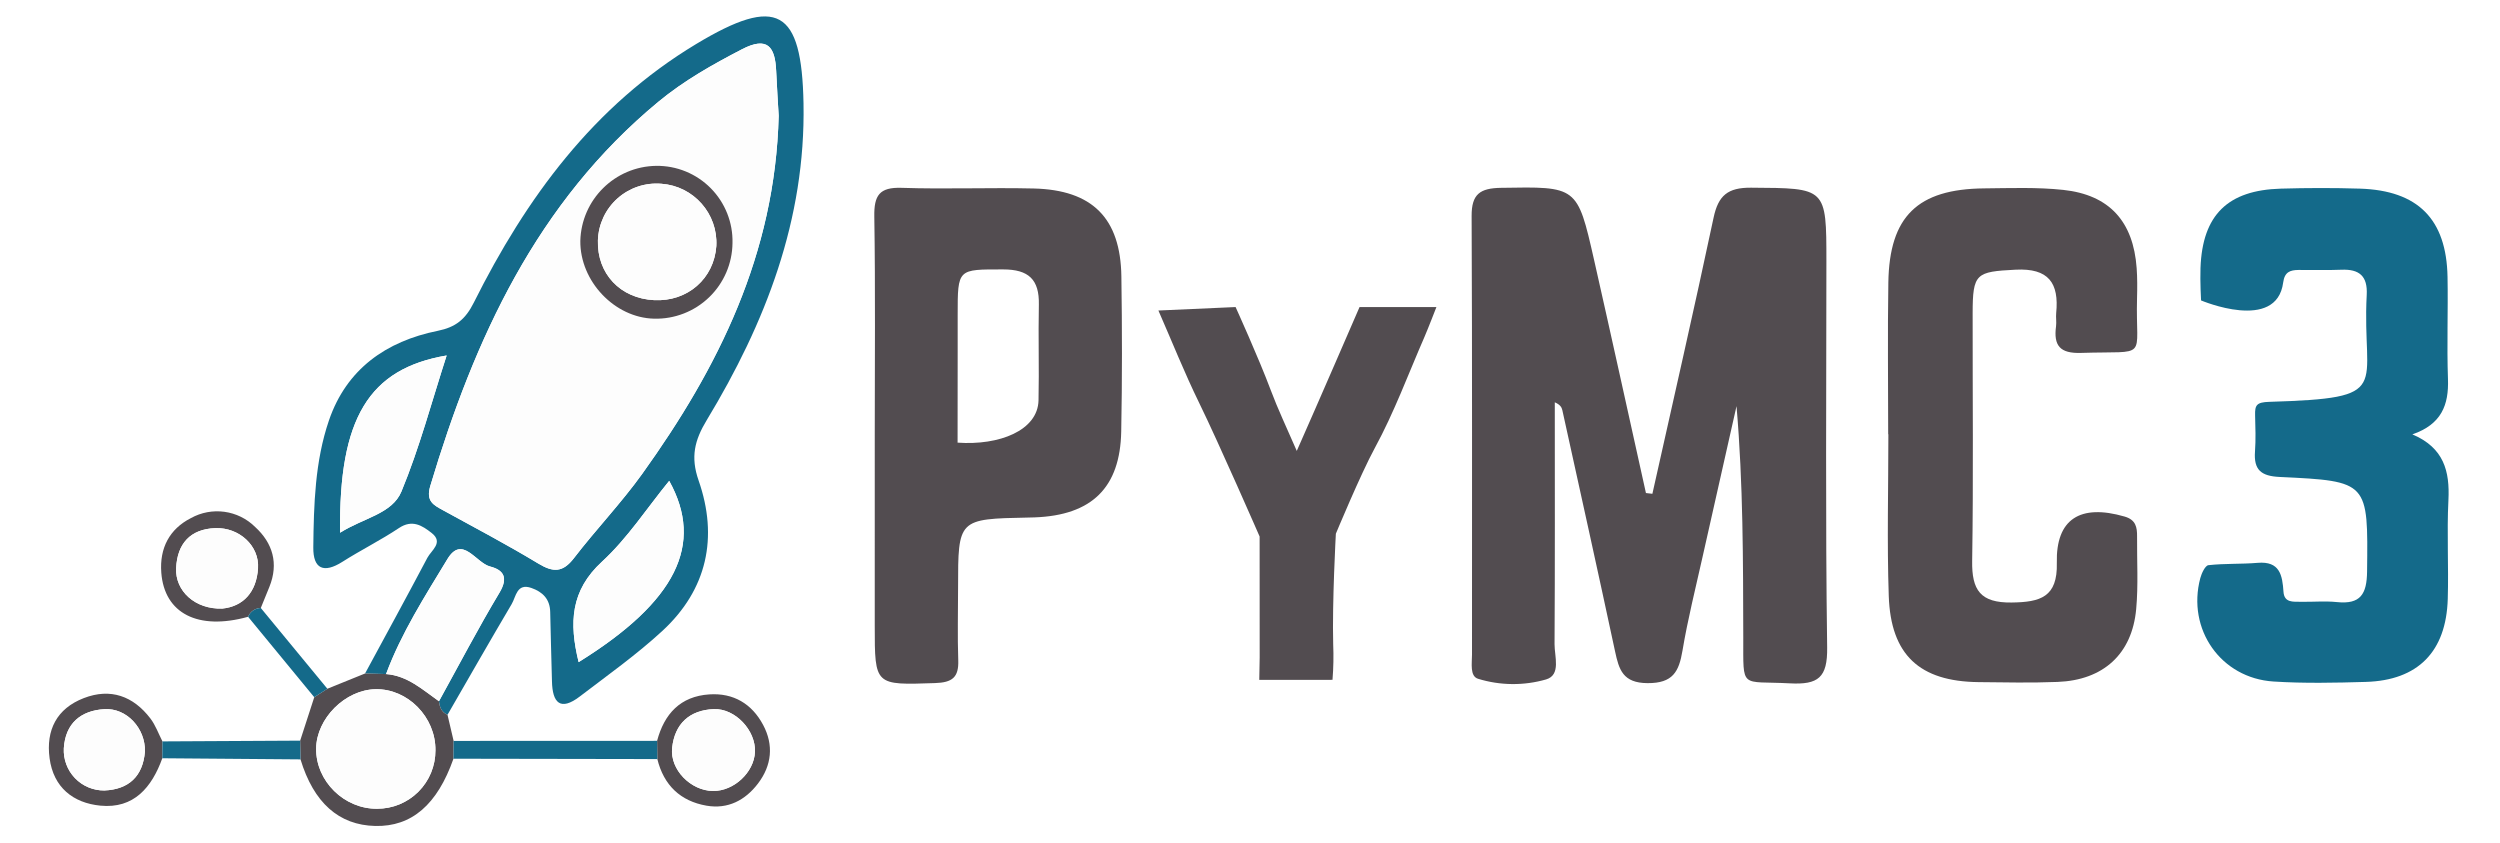
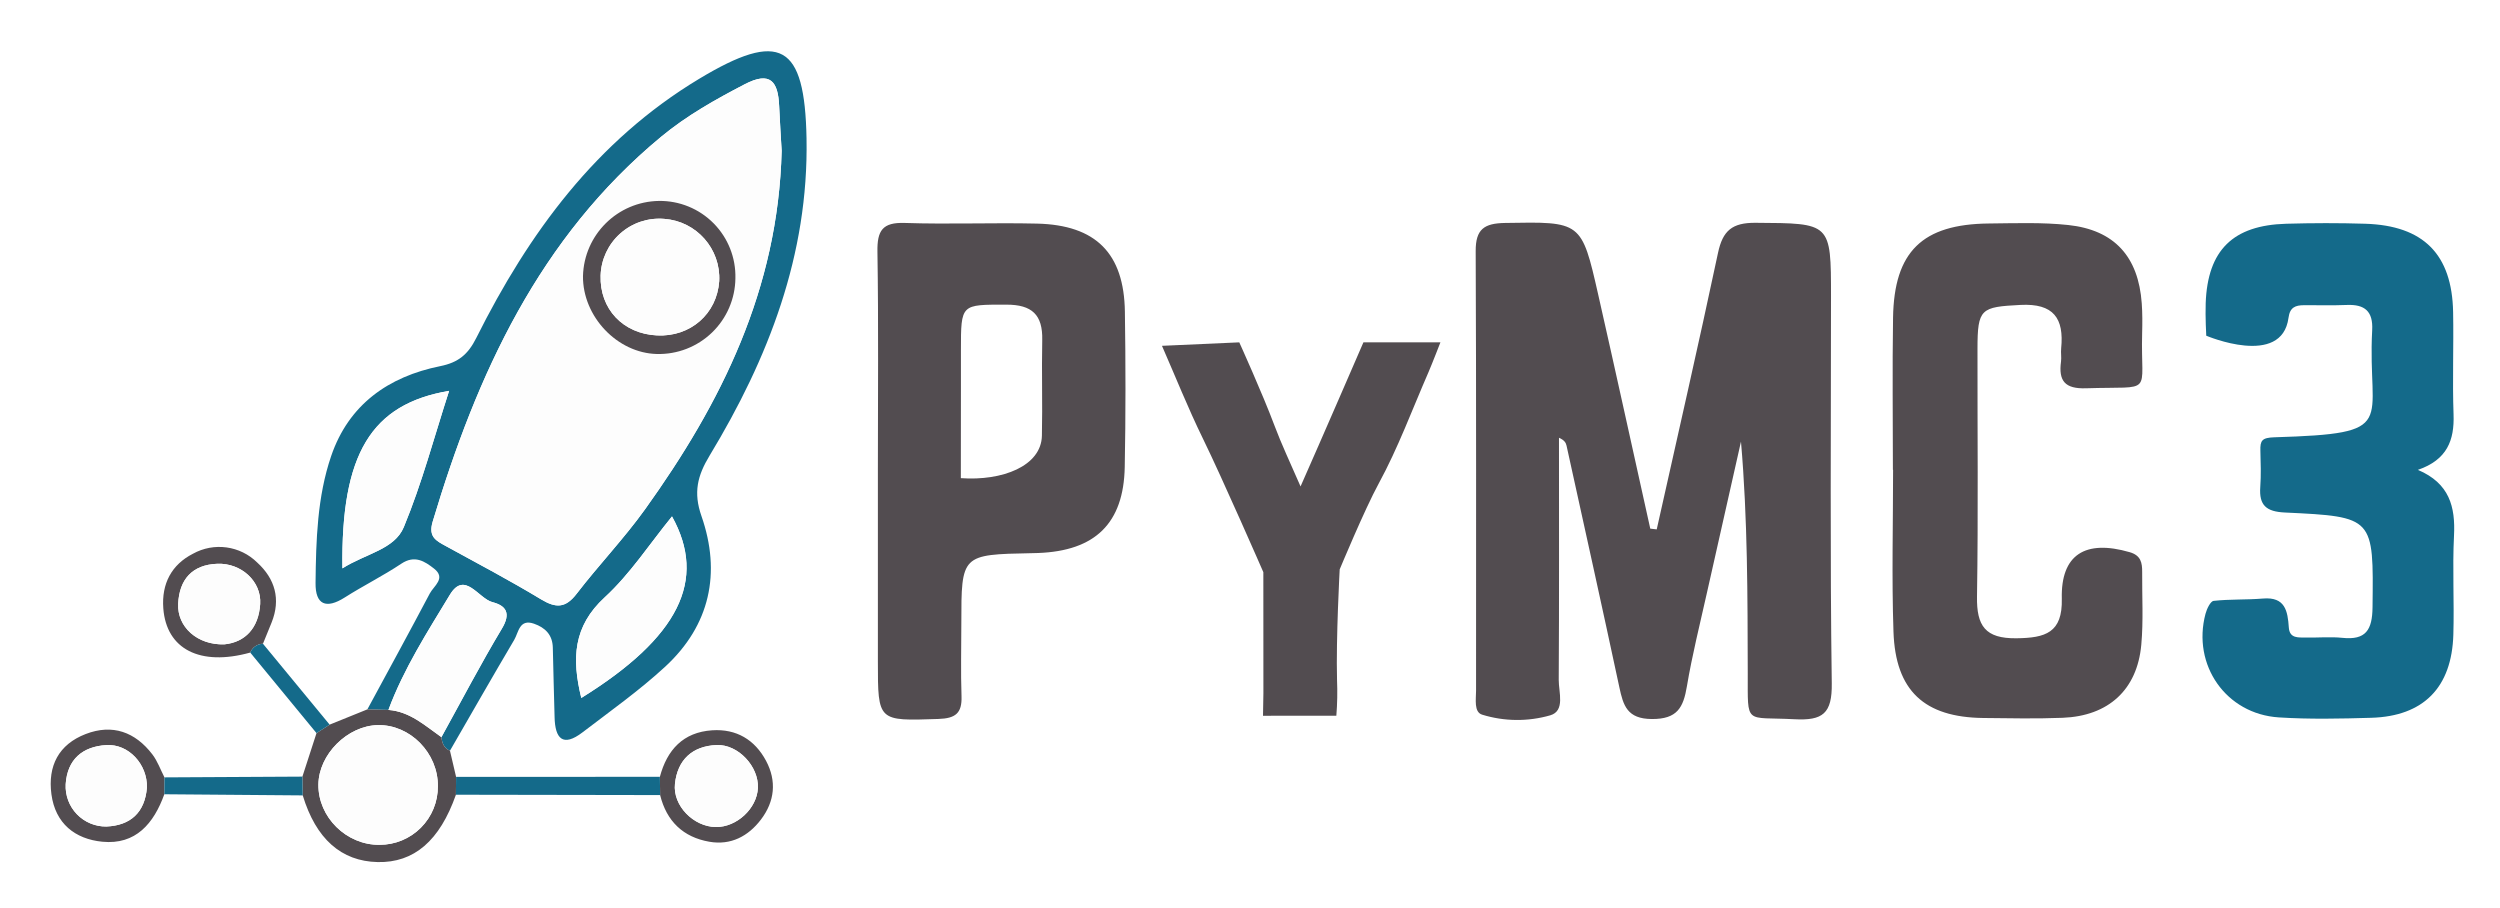
- <svg xmlns="http://www.w3.org/2000/svg" id="Layer_1" data-name="Layer 1" viewBox="-9.332 -1.53 666.64 224.64">
+ <svg xmlns="http://www.w3.org/2000/svg" viewBox="-9.80 -10.80 665.60 241.60">
  <defs>
-     <style>.cls-1{fill:#524c50;}.cls-2{fill:#146a8a;}.cls-3{fill:#fdfdfd;}</style>
+     <style>.cls-1{fill:#524c50}.cls-2{fill:#146a8a}.cls-3{fill:#fdfdfd}</style>
  </defs>
-   <path class="cls-1" d="M431.287,130.143c5.474-24.532,11.097-49.032,16.316-73.619,1.26-5.935,3.775-8.048,9.996-8.005,20.087.139,20.089-.122,20.089,19.704,0,34.304-.275,68.611.203,102.908.112,8.057-2.397,9.961-9.95,9.558-13.327-.711-12.383,1.781-12.419-12.189-.052-20.489-.013-40.977-1.802-61.732q-4.539,20.136-9.07,40.274c-1.849,8.283-3.928,16.531-5.331,24.891-.947,5.643-2.559,8.739-9.323,8.699-6.588-.038-7.617-3.581-8.668-8.494-4.589-21.453-9.34-42.872-14.055-64.299-.167-.759-.573-1.466-2.01-2.092,0,21.483.063,42.967-.067,64.45-.02,3.298,1.772,8.266-2.252,9.446a31.748,31.748,0,0,1-18.141-.172c-2.237-.694-1.616-4.109-1.617-6.421-.013-38.995.075-77.99-.101-116.984-.027-5.879,2.274-7.414,7.828-7.508,20.28-.343,20.349-.535,24.799,19.107,4.699,20.741,9.243,41.517,13.855,62.277Z" />
-   <path class="cls-1" d="M223.926,114.289c-.001-19.362.188-38.728-.119-58.085-.089-5.618,1.333-7.849,7.296-7.646,11.721.399,23.471-.107,35.199.175,15.666.377,23.156,7.906,23.387,23.441.205,13.785.224,27.579-.04,41.363-.287,14.999-7.86,22.323-23.038,22.895-.586.022-1.173.034-1.76.046-18.706.368-18.705.367-18.707,18.715-0,6.454-.177,12.914.049,19.36.16,4.559-1.612,5.911-6.165,6.064-16.11.539-16.104.727-16.104-15.281Q223.927,139.812,223.926,114.289Zm22.087,2.215c11.069.79,21.401-3.218,21.583-11.282.192-8.502-.095-17.015.09-25.518.145-6.696-2.728-9.396-9.518-9.392-12.13.007-12.131-.273-12.131,12.119q-0,4.84-0,9.68" />
-   <path class="cls-1" d="M494.164,114.271c0-13.497-.172-26.996.043-40.489.28-17.611,7.79-24.908,25.543-25.079,7.034-.068,14.127-.342,21.094.404,12.326,1.321,18.69,8.435,19.577,20.863.188,2.629.175,5.281.102,7.918C560.061,94.77,564.009,91.97,545.603,92.577c-5.652.186-7.365-1.951-6.679-7.101.154-1.153-.078-2.354.038-3.516.802-8.014-1.993-12.036-10.841-11.576-10.536.547-11.423.945-11.435,11.653-.025,22.005.216,44.014-.128,66.014-.121,7.771,2.175,11.185,10.5,11.084,7.704-.093,12.297-1.44,12.076-10.545-.284-11.733,6.238-15.807,18.077-12.377,2.998.869,3.341,2.841,3.321,5.318-.051,6.454.348,12.948-.237,19.353-1.095,11.982-8.743,18.949-20.946,19.426-7.031.275-14.082.133-21.123.051-15.68-.183-23.374-7.231-23.908-22.961-.487-14.36-.103-28.75-.103-43.126Z" />
-   <path class="cls-2" d="M633.939,114.299c8.433,3.576,10.002,9.848,9.615,17.524-.442,8.769.087,17.583-.177,26.366-.422,14.078-7.96,21.704-21.852,22.116-8.196.243-16.433.419-24.605-.103-14.075-.899-23.151-13.956-19.529-27.576.346-1.301,1.311-3.353,2.169-3.449,4.343-.484,8.762-.252,13.124-.622,5.921-.502,6.592,3.303,6.889,7.71.202,3,2.608,2.634,4.593,2.675,3.222.066,6.475-.252,9.664.08,6.268.653,7.963-2.11,8.033-8.124.278-23.986.464-24.123-23.325-25.243-4.97-.234-6.92-1.91-6.563-6.786.235-3.206.114-6.445.03-9.666-.07-2.698.382-3.474,3.759-3.576,33.593-1.019,24.659-3.446,26.005-28.532.269-5.022-1.986-6.896-6.758-6.697-3.803.159-7.617.028-11.426.061-2.22.019-3.723.527-4.09,3.328-1.751,13.376-21.902,4.794-21.902,4.794s-.281-5.028-.149-8.662c.512-14.193,7.329-20.733,21.403-21.145,7.027-.206,14.07-.222,21.096-.002,15.494.487,23.088,8.139,23.375,23.535.169,9.081-.206,18.176.116,27.249C643.677,106.427,641.728,111.611,633.939,114.299Z" />
-   <path class="cls-2" d="M88.011,178.061c5.558-10.281,11.171-20.533,16.626-30.868,1.055-1.998,4.392-4.051,1.123-6.609-2.491-1.949-5.144-3.687-8.71-1.307-4.86,3.245-10.137,5.86-15.074,8.999-4.962,3.155-7.827,1.922-7.764-3.852.124-11.406.448-22.939,4.161-33.816C83.05,96.904,93.608,89.469,107.419,86.681c4.765-.962,7.363-3.059,9.585-7.502C130.962,51.262,148.957,26.673,176.305,10.209,197.927-2.807,204.464.826,204.93,26.071c.571,30.947-10.128,58.503-25.809,84.431-3.235,5.35-4.358,9.812-2.168,16.089,5.281,15.135,2.306,29.079-9.672,40.124-6.868,6.333-14.562,11.786-22.005,17.475-5.224,3.993-7.301,1.662-7.423-4.055-.132-6.153-.369-12.303-.47-18.456-.057-3.467-2.037-5.385-5.017-6.426-3.914-1.367-4.089,2.32-5.256,4.294-5.788,9.792-11.424,19.674-17.112,29.524-1.591-.679-2.104-2.038-2.276-3.611,5.34-9.667,10.453-19.471,16.126-28.939,2.416-4.032,1.123-6.057-2.519-6.996-3.765-.971-7.394-8.512-11.356-1.965-5.982,9.885-12.292,19.7-16.36,30.649ZM198.31,29.352c-.182-3.216-.472-7.598-.67-11.984-.287-6.36-2.255-9.327-9.151-5.743-7.818,4.063-15.447,8.348-22.241,13.968-32.512,26.895-49.088,63.231-60.848,102.484-1.232,4.111.932,5.098,3.59,6.554,8.462,4.633,17.002,9.148,25.256,14.131,3.949,2.385,6.506,2.392,9.471-1.468,5.878-7.653,12.609-14.673,18.225-22.502C182.191,96.559,197.37,66.277,198.31,29.352Zm-53.347,145.674c26.001-16.134,33.557-31.399,24.151-48.333C163.154,134,157.988,142,151.201,148.236,142.802,155.952,142.394,164.511,144.963,175.025ZM81.365,140.517c6.244-3.962,13.869-5.004,16.353-10.999,4.837-11.673,8.084-24.005,12.052-36.257C89.048,96.785,80.954,109.994,81.365,140.517Z" />
-   <path class="cls-1" d="M320.145,80.348s6.163,13.569,9.405,22.236c1.832,4.899,4.107,9.682,6.909,16.127,5.106-11.497,16.739-38.363,16.739-38.363h20.5s-2.29,5.907-3.177,7.942c-4.328,9.923-8.089,20.164-13.25,29.639-3.778,6.938-10.389,22.86-10.389,22.86s-1.006,18.303-.71,29.446a77.106,77.106,0,0,1-.185,9.516l-19.526.017.108-5.999-.015-32.231s-10.829-24.813-16.122-35.636c-3.951-8.081-7.287-16.463-10.87-24.632" />
-   <path class="cls-1" d="M88.011,178.061q2.801.074,5.605.151c5.722.437,9.74,4.181,14.105,7.249.171,1.574.685,2.932,2.276,3.611q.816,3.485,1.632,6.967-.023,2.373-.044,4.747c-4.311,12.263-11.153,18.15-20.841,17.934-9.716-.217-16.433-6.197-19.942-17.753q-.044-2.496-.092-4.998,1.88-5.788,3.756-11.581,1.743-1.136,3.494-2.26Q82.985,180.094,88.011,178.061Zm3.221,36.062A15.502,15.502,0,0,0,106.781,198.541c.09-8.838-7.385-16.458-15.978-16.288-8.099.16-15.748,7.805-15.834,15.824C74.875,206.751,82.437,214.211,91.231,214.123Z" />
-   <path class="cls-1" d="M56.822,162.94c-13.348,3.711-22.326-.884-23.144-11.771-.494-6.581,2.213-11.635,7.871-14.53a14.399,14.399,0,0,1,17.155,2.351c4.708,4.308,6.306,9.745,3.802,15.962-.758,1.882-1.531,3.758-2.296,5.64A3.784,3.784,0,0,0,56.822,162.94Zm-6.874-2.19c5.559-.56,9.116-4.371,9.526-10.735.388-6.011-5.036-10.953-11.408-10.714-6.725.253-10.123,4.21-10.432,10.642C37.339,156.07,42.72,161,49.948,160.75Z" />
-   <path class="cls-1" d="M165.885,196.017c1.918-7.191,6.203-11.871,13.921-12.384,6.438-.428,11.35,2.504,14.35,8.133,2.867,5.38,2.316,10.793-1.363,15.633-3.4,4.473-8.036,6.895-13.721,5.91-6.982-1.209-11.413-5.473-13.12-12.427Q165.921,198.453,165.885,196.017Zm14.895,13.372c5.558.063,10.943-4.929,11.201-10.384.271-5.716-5.247-11.697-11.035-11.443-6.428.282-10.367,3.926-11.05,10.329C169.279,203.694,174.87,209.322,180.781,209.389Z" />
-   <path class="cls-1" d="M33.949,200.663c-2.802,7.77-7.596,13.517-16.526,12.637-7.228-.712-12.498-4.838-13.534-12.641-1.002-7.547,1.929-13.254,9.125-16.034,7.131-2.755,13.18-.546,17.751,5.422,1.382,1.804,2.164,4.068,3.221,6.121Q33.968,198.416,33.949,200.663Zm-4.637-1.766c.175-6.159-4.83-11.694-10.822-11.325-6.301.388-10.369,3.787-10.804,10.402a10.717,10.717,0,0,0,10.831,11.281C24.943,208.977,28.763,205.528,29.312,198.898Z" />
-   <path class="cls-2" d="M165.885,196.017q.035,2.434.067,4.865-27.188-.049-54.37-.095.025-2.377.046-4.749Q138.758,196.029,165.885,196.017Z" />
-   <path class="cls-2" d="M33.949,200.663q.019-2.247.037-4.495,18.364-.102,36.726-.202.045,2.503.09,4.999Q52.373,200.812,33.949,200.663Z" />
-   <path class="cls-2" d="M56.822,162.94A3.784,3.784,0,0,1,60.211,160.592q8.873,10.765,17.749,21.535-1.749,1.127-3.494,2.26Q65.647,173.669,56.822,162.94Z" />
-   <path class="cls-3" d="M198.31,29.352c-.94,36.925-16.119,67.208-36.369,95.439-5.615,7.829-12.347,14.848-18.225,22.502-2.965,3.861-5.522,3.853-9.471,1.468-8.254-4.984-16.793-9.498-25.256-14.131-2.658-1.455-4.822-2.443-3.59-6.554,11.76-39.253,28.336-75.589,60.848-102.484,6.795-5.621,14.423-9.905,22.241-13.968,6.895-3.584,8.864-.616,9.151,5.743C197.837,21.753,198.127,26.135,198.31,29.352ZM185.993,63.28A20.093,20.093,0,0,0,165.642,42.695,20.541,20.541,0,0,0,145.413,62.714c-.104,10.75,9.147,20.499,19.674,20.734A20.385,20.385,0,0,0,185.993,63.28Z" />
-   <path class="cls-3" d="M144.963,175.025c-2.569-10.514-2.16-19.073,6.238-26.79,6.787-6.236,11.953-14.235,17.913-21.543C178.519,143.626,170.964,158.891,144.963,175.025Z" />
-   <path class="cls-3" d="M81.365,140.517c-.411-30.523,7.683-43.732,28.404-47.256-3.968,12.252-7.215,24.584-12.052,36.257C95.234,135.513,87.609,136.555,81.365,140.517Z" />
-   <path class="cls-3" d="M107.721,185.46c-4.366-3.068-8.383-6.812-14.105-7.249,4.064-10.952,10.374-20.767,16.356-30.651,3.962-6.546,7.591.995,11.356,1.965,3.642.939,4.935,2.964,2.519,6.996C118.174,165.99,113.061,175.793,107.721,185.46Z" />
-   <path class="cls-3" d="M91.231,214.123c-8.794.089-16.356-7.372-16.263-16.046.086-8.019,7.736-15.664,15.834-15.824,8.593-.17,16.068,7.45,15.978,16.288A15.502,15.502,0,0,1,91.231,214.123Z" />
-   <path class="cls-3" d="M49.948,160.75c-7.228.25-12.608-4.68-12.314-10.807.309-6.432,3.707-10.389,10.432-10.642,6.372-.239,11.796,4.702,11.408,10.714C59.064,156.378,55.506,160.189,49.948,160.75Z" />
-   <path class="cls-3" d="M180.781,209.389c-5.91-.067-11.502-5.695-10.883-11.498.683-6.403,4.622-10.047,11.05-10.329,5.788-.254,11.305,5.727,11.035,11.443C191.724,204.46,186.339,209.452,180.781,209.389Z" />
-   <path class="cls-3" d="M29.319,198.904c-.556,6.624-4.375,10.073-10.801,10.351A10.717,10.717,0,0,1,7.686,197.975c.435-6.615,4.503-10.014,10.804-10.402C24.482,187.204,29.487,192.739,29.319,198.904Z" />
-   <path class="cls-1" d="M185.993,63.28a20.385,20.385,0,0,1-20.905,20.168c-10.527-.236-19.778-9.985-19.674-20.734A20.541,20.541,0,0,1,165.642,42.695,20.093,20.093,0,0,1,185.993,63.28ZM165.123,78.505c8.885.434,15.958-5.739,16.564-14.456a15.8,15.8,0,0,0-14.639-16.576,15.635,15.635,0,0,0-16.945,15.083C149.835,71.448,156.063,78.062,165.123,78.505Z" />
-   <path class="cls-3" d="M165.123,78.505c-9.06-.442-15.289-7.056-15.02-15.949a15.635,15.635,0,0,1,16.945-15.083,15.8,15.8,0,0,1,14.639,16.576C181.081,72.766,174.008,78.938,165.123,78.505Z" />
+   <path d="M431.287 130.143c5.474-24.532 11.097-49.032 16.316-73.618 1.26-5.936 3.775-8.048 9.995-8.005 20.087.139 20.089-.122 20.089 19.704 0 34.303-.275 68.61.203 102.908.113 8.056-2.397 9.96-9.95 9.558-13.326-.711-12.383 1.781-12.419-12.19-.052-20.488-.013-40.977-1.802-61.731q-4.538 20.136-9.07 40.274c-1.849 8.283-3.927 16.531-5.33 24.891-.947 5.644-2.56 8.739-9.323 8.7-6.588-.038-7.617-3.581-8.668-8.494-4.589-21.454-9.34-42.873-14.055-64.299-.167-.76-.573-1.466-2.01-2.092 0 21.484.064 42.968-.067 64.45-.02 3.298 1.772 8.266-2.252 9.447a31.748 31.748 0 0 1-18.141-.173c-2.237-.694-1.616-4.109-1.617-6.42-.013-38.995.075-77.99-.1-116.984-.027-5.879 2.273-7.414 7.827-7.509 20.28-.343 20.349-.535 24.8 19.107 4.698 20.741 9.242 41.517 13.854 62.278zm-207.361-15.854c0-19.363.188-38.728-.118-58.086-.09-5.618 1.333-7.848 7.296-7.645 11.721.4 23.47-.107 35.199.175 15.666.376 23.156 7.906 23.387 23.441.205 13.785.224 27.58-.04 41.363-.287 15-7.86 22.323-23.038 22.895-.586.022-1.173.034-1.76.045-18.705.368-18.704.368-18.706 18.715 0 6.454-.177 12.914.049 19.36.16 4.56-1.612 5.912-6.165 6.064-16.11.538-16.103.727-16.103-15.281v-51.046zm22.087 2.214c11.07.79 21.4-3.218 21.583-11.282.193-8.502-.094-17.015.09-25.518.146-6.696-2.728-9.396-9.518-9.392-12.13.007-12.13-.273-12.13 12.12v9.68m248.126 22.16c0-13.496-.172-26.995.042-40.489.28-17.61 7.79-24.908 25.543-25.079 7.034-.068 14.128-.342 21.095.404 12.325 1.321 18.69 8.436 19.577 20.863.188 2.629.175 5.281.102 7.918-.462 16.882 3.486 14.082-14.92 14.689-5.652.186-7.365-1.951-6.679-7.101.154-1.154-.078-2.355.039-3.517.801-8.013-1.994-12.035-10.842-11.576-10.536.547-11.423.945-11.435 11.653-.026 22.005.215 44.014-.128 66.014-.121 7.771 2.175 11.185 10.5 11.084 7.704-.094 12.297-1.44 12.077-10.545-.284-11.733 6.237-15.807 18.077-12.377 2.998.868 3.34 2.841 3.32 5.317-.05 6.454.349 12.948-.236 19.353-1.095 11.982-8.743 18.95-20.946 19.426-7.031.274-14.082.133-21.123.05-15.68-.183-23.374-7.23-23.908-22.96-.488-14.36-.104-28.75-.104-43.126z" class="cls-1" />
+   <path d="M633.94 114.299c8.432 3.576 10.002 9.848 9.614 17.524-.442 8.77.087 17.583-.176 26.366-.422 14.078-7.96 21.704-21.852 22.116-8.196.243-16.433.419-24.605-.103-14.075-.9-23.15-13.956-19.53-27.576.347-1.301 1.312-3.354 2.17-3.45 4.343-.484 8.76-.252 13.123-.621 5.92-.502 6.592 3.302 6.89 7.71.202 3 2.607 2.634 4.592 2.675 3.222.066 6.475-.252 9.664.08 6.267.653 7.963-2.11 8.033-8.124.278-23.986.464-24.124-23.325-25.243-4.97-.234-6.92-1.91-6.563-6.787.235-3.206.114-6.445.03-9.666-.07-2.698.382-3.474 3.76-3.577 33.592-1.019 24.659-3.445 26.005-28.531.27-5.022-1.987-6.897-6.759-6.697-3.803.16-7.617.028-11.426.061-2.22.02-3.723.527-4.09 3.329-1.751 13.376-21.902 4.794-21.902 4.794s-.28-5.028-.15-8.662c.513-14.193 7.33-20.734 21.404-21.146 7.027-.205 14.07-.222 21.096-.001 15.495.487 23.088 8.139 23.375 23.535.17 9.08-.206 18.176.116 27.248.243 6.874-1.706 12.058-9.495 14.746zM88.01 178.06c5.558-10.28 11.171-20.532 16.627-30.867 1.054-1.999 4.392-4.051 1.122-6.609-2.491-1.949-5.144-3.687-8.71-1.307-4.86 3.245-10.136 5.86-15.073 8.999-4.962 3.155-7.827 1.922-7.764-3.852.123-11.406.448-22.94 4.16-33.816C83.05 96.904 93.608 89.469 107.42 86.68c4.765-.962 7.363-3.06 9.584-7.501 13.959-27.918 31.954-52.507 59.302-68.97 21.622-13.017 28.16-9.384 28.625 15.86.57 30.948-10.128 58.503-25.809 84.431-3.235 5.35-4.358 9.813-2.168 16.09 5.28 15.135 2.306 29.079-9.672 40.124-6.868 6.333-14.561 11.786-22.005 17.476-5.224 3.992-7.301 1.662-7.424-4.056-.131-6.152-.368-12.303-.47-18.456-.057-3.467-2.037-5.385-5.017-6.425-3.914-1.367-4.089 2.32-5.256 4.294-5.788 9.792-11.424 19.674-17.112 29.524-1.59-.68-2.104-2.038-2.276-3.612 5.34-9.667 10.453-19.47 16.126-28.938 2.416-4.033 1.123-6.057-2.52-6.996-3.764-.971-7.393-8.512-11.355-1.966-5.982 9.885-12.292 19.7-16.36 30.65zm110.3-148.708c-.183-3.217-.473-7.599-.67-11.985-.287-6.36-2.256-9.327-9.151-5.743-7.818 4.063-15.447 8.348-22.241 13.968-32.513 26.895-49.089 63.23-60.849 102.484-1.231 4.111.933 5.099 3.59 6.554 8.463 4.633 17.002 9.147 25.256 14.13 3.95 2.385 6.506 2.393 9.471-1.467 5.878-7.654 12.61-14.673 18.225-22.502 20.25-28.232 35.429-58.514 36.369-95.44zm-53.347 145.673c26.001-16.134 33.556-31.399 24.15-48.333-5.959 7.308-11.125 15.308-17.912 21.544-8.399 7.716-8.807 16.275-6.238 26.79zm-63.598-34.508c6.244-3.962 13.87-5.004 16.353-11 4.837-11.672 8.084-24.004 12.052-36.256-20.722 3.524-28.816 16.733-28.405 47.256z" class="cls-2" />
+   <path d="M320.145 80.348s6.162 13.569 9.404 22.236c1.833 4.9 4.108 9.682 6.91 16.127 5.106-11.497 16.738-38.363 16.738-38.363h20.5s-2.29 5.907-3.177 7.942c-4.328 9.923-8.089 20.164-13.25 29.64-3.778 6.937-10.388 22.86-10.388 22.86s-1.006 18.302-.71 29.445a77.106 77.106 0 0 1-.185 9.516l-19.526.017.107-5.999-.015-32.23s-10.829-24.814-16.121-35.637c-3.951-8.081-7.287-16.463-10.87-24.632M88.01 178.06l5.606.152c5.722.436 9.74 4.18 14.105 7.248.172 1.574.685 2.932 2.276 3.612l1.632 6.967q-.023 2.373-.044 4.747c-4.311 12.263-11.153 18.15-20.841 17.933-9.717-.217-16.433-6.197-19.942-17.753q-.044-2.495-.092-4.997 1.88-5.788 3.756-11.582 1.743-1.135 3.493-2.26l10.052-4.066zm3.221 36.063a15.502 15.502 0 0 0 15.55-15.582c.09-8.838-7.385-16.458-15.978-16.288-8.099.16-15.749 7.805-15.835 15.824-.093 8.674 7.469 16.134 16.263 16.046zM56.822 162.94c-13.349 3.71-22.327-.884-23.144-11.77-.494-6.581 2.213-11.636 7.871-14.53a14.399 14.399 0 0 1 17.155 2.35c4.708 4.308 6.306 9.745 3.803 15.962-.758 1.882-1.531 3.758-2.296 5.64a3.784 3.784 0 0 0-3.39 2.348zm-6.874-2.19c5.558-.56 9.116-4.372 9.526-10.735.388-6.012-5.036-10.954-11.408-10.714-6.725.253-10.123 4.21-10.432 10.642-.295 6.127 5.086 11.057 12.314 10.807zm115.937 35.267c1.918-7.19 6.203-11.87 13.921-12.384 6.438-.428 11.35 2.504 14.35 8.133 2.868 5.38 2.317 10.793-1.363 15.633-3.4 4.473-8.036 6.895-13.72 5.91-6.983-1.208-11.413-5.472-13.12-12.426q-.032-2.43-.068-4.866zm14.896 13.372c5.558.063 10.943-4.93 11.201-10.384.27-5.716-5.247-11.697-11.035-11.443-6.427.282-10.367 3.926-11.05 10.329-.618 5.803 4.973 11.431 10.884 11.498zm-146.832-8.726c-2.802 7.77-7.596 13.517-16.526 12.637-7.228-.712-12.498-4.838-13.534-12.64-1.002-7.547 1.928-13.254 9.125-16.034 7.131-2.756 13.18-.547 17.75 5.421 1.382 1.805 2.165 4.068 3.222 6.121l-.037 4.495zm-4.637-1.765c.175-6.16-4.83-11.694-10.822-11.325-6.3.388-10.368 3.787-10.804 10.402a10.717 10.717 0 0 0 10.831 11.28c6.426-.278 10.246-3.727 10.795-10.357z" class="cls-1" />
+   <path d="M165.885 196.017l.068 4.865-54.37-.094.046-4.75 54.256-.02zm-131.936 4.646l.037-4.495 36.725-.201.09 5q-18.428-.155-36.852-.304zm22.873-37.723a3.784 3.784 0 0 1 3.389-2.348l17.749 21.535q-1.75 1.127-3.494 2.26-8.819-10.718-17.644-21.447z" class="cls-2" />
+   <path d="M198.31 29.352c-.94 36.925-16.12 67.207-36.37 95.439-5.615 7.829-12.346 14.848-18.224 22.502-2.965 3.86-5.522 3.852-9.47 1.468-8.255-4.984-16.794-9.498-25.256-14.131-2.658-1.455-4.822-2.443-3.59-6.554 11.76-39.253 28.335-75.589 60.848-102.484 6.794-5.62 14.423-9.905 22.241-13.968 6.895-3.584 8.864-.616 9.15 5.743.198 4.386.488 8.768.67 11.985zM185.993 63.28a20.093 20.093 0 0 0-20.351-20.585 20.541 20.541 0 0 0-20.229 20.019c-.103 10.75 9.147 20.499 19.675 20.734a20.385 20.385 0 0 0 20.905-20.168zm-41.03 111.745c-2.57-10.514-2.16-19.073 6.238-26.79 6.787-6.235 11.953-14.235 17.913-21.543 9.405 16.934 1.85 32.2-24.151 48.333zm-63.598-34.508c-.41-30.523 7.683-43.732 28.405-47.256-3.968 12.252-7.215 24.584-12.052 36.257-2.484 5.995-10.109 7.037-16.353 10.999zm26.356 44.943c-4.365-3.067-8.383-6.812-14.105-7.248 4.064-10.952 10.374-20.767 16.356-30.652 3.962-6.546 7.591.995 11.356 1.966 3.642.939 4.935 2.963 2.519 6.996-5.673 9.468-10.786 19.27-16.126 28.938zm-16.49 28.663c-8.794.088-16.356-7.372-16.263-16.046.086-8.02 7.736-15.664 15.835-15.824 8.593-.17 16.068 7.45 15.978 16.288a15.502 15.502 0 0 1-15.55 15.582zM49.948 160.75c-7.228.25-12.609-4.68-12.314-10.807.309-6.432 3.707-10.39 10.432-10.642 6.372-.24 11.796 4.702 11.408 10.714-.41 6.363-3.968 10.174-9.526 10.735zm130.832 48.64c-5.91-.068-11.501-5.696-10.882-11.5.682-6.402 4.622-10.046 11.05-10.328 5.787-.254 11.305 5.727 11.034 11.443-.258 5.455-5.643 10.447-11.201 10.384zM29.319 198.904c-.556 6.624-4.376 10.073-10.802 10.352a10.717 10.717 0 0 1-10.83-11.28c.435-6.616 4.503-10.015 10.803-10.403 5.992-.37 10.997 5.166 10.829 11.331z" class="cls-3" />
+   <path d="M185.993 63.28a20.385 20.385 0 0 1-20.905 20.168c-10.528-.236-19.778-9.985-19.675-20.734a20.541 20.541 0 0 1 20.229-20.019 20.093 20.093 0 0 1 20.35 20.585zm-20.87 15.225c8.885.433 15.958-5.74 16.564-14.456a15.8 15.8 0 0 0-14.638-16.576 15.635 15.635 0 0 0-16.946 15.082c-.268 8.893 5.96 15.507 15.02 15.95z" class="cls-1" />
+   <path d="M165.123 78.505c-9.06-.442-15.289-7.057-15.02-15.95a15.635 15.635 0 0 1 16.946-15.082 15.8 15.8 0 0 1 14.638 16.576c-.606 8.717-7.679 14.889-16.564 14.456z" class="cls-3" />
</svg>
